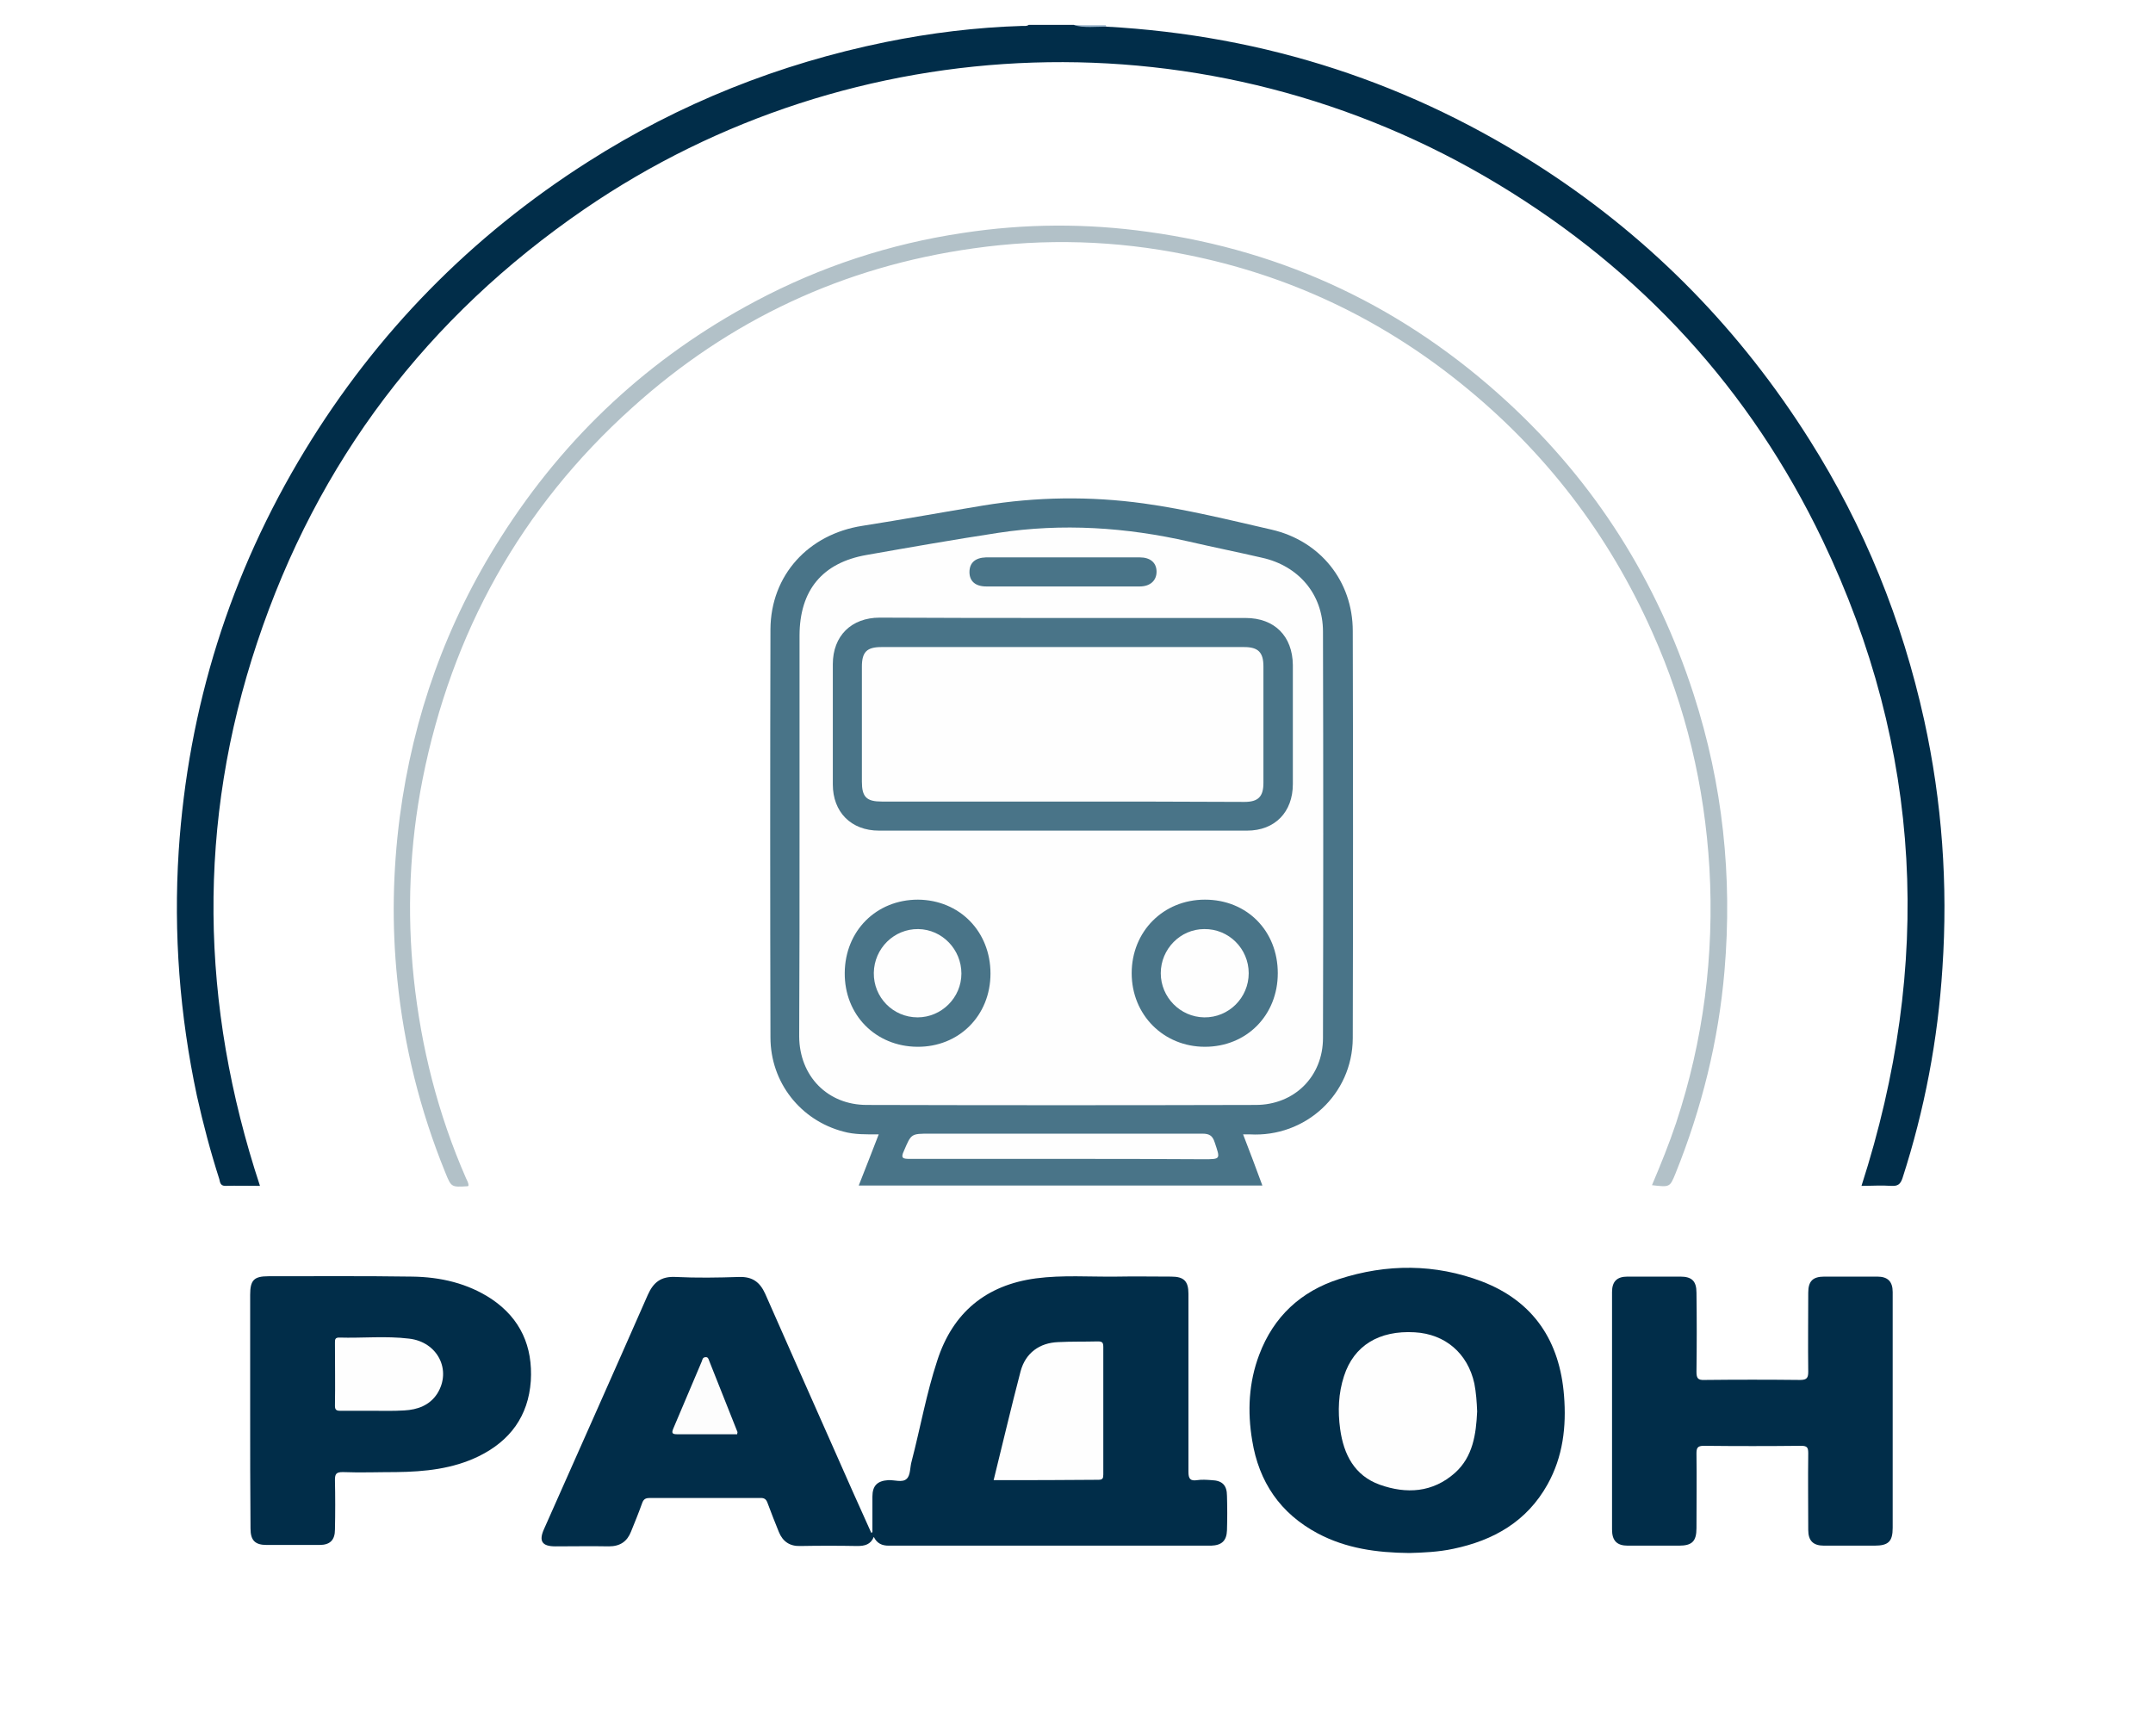
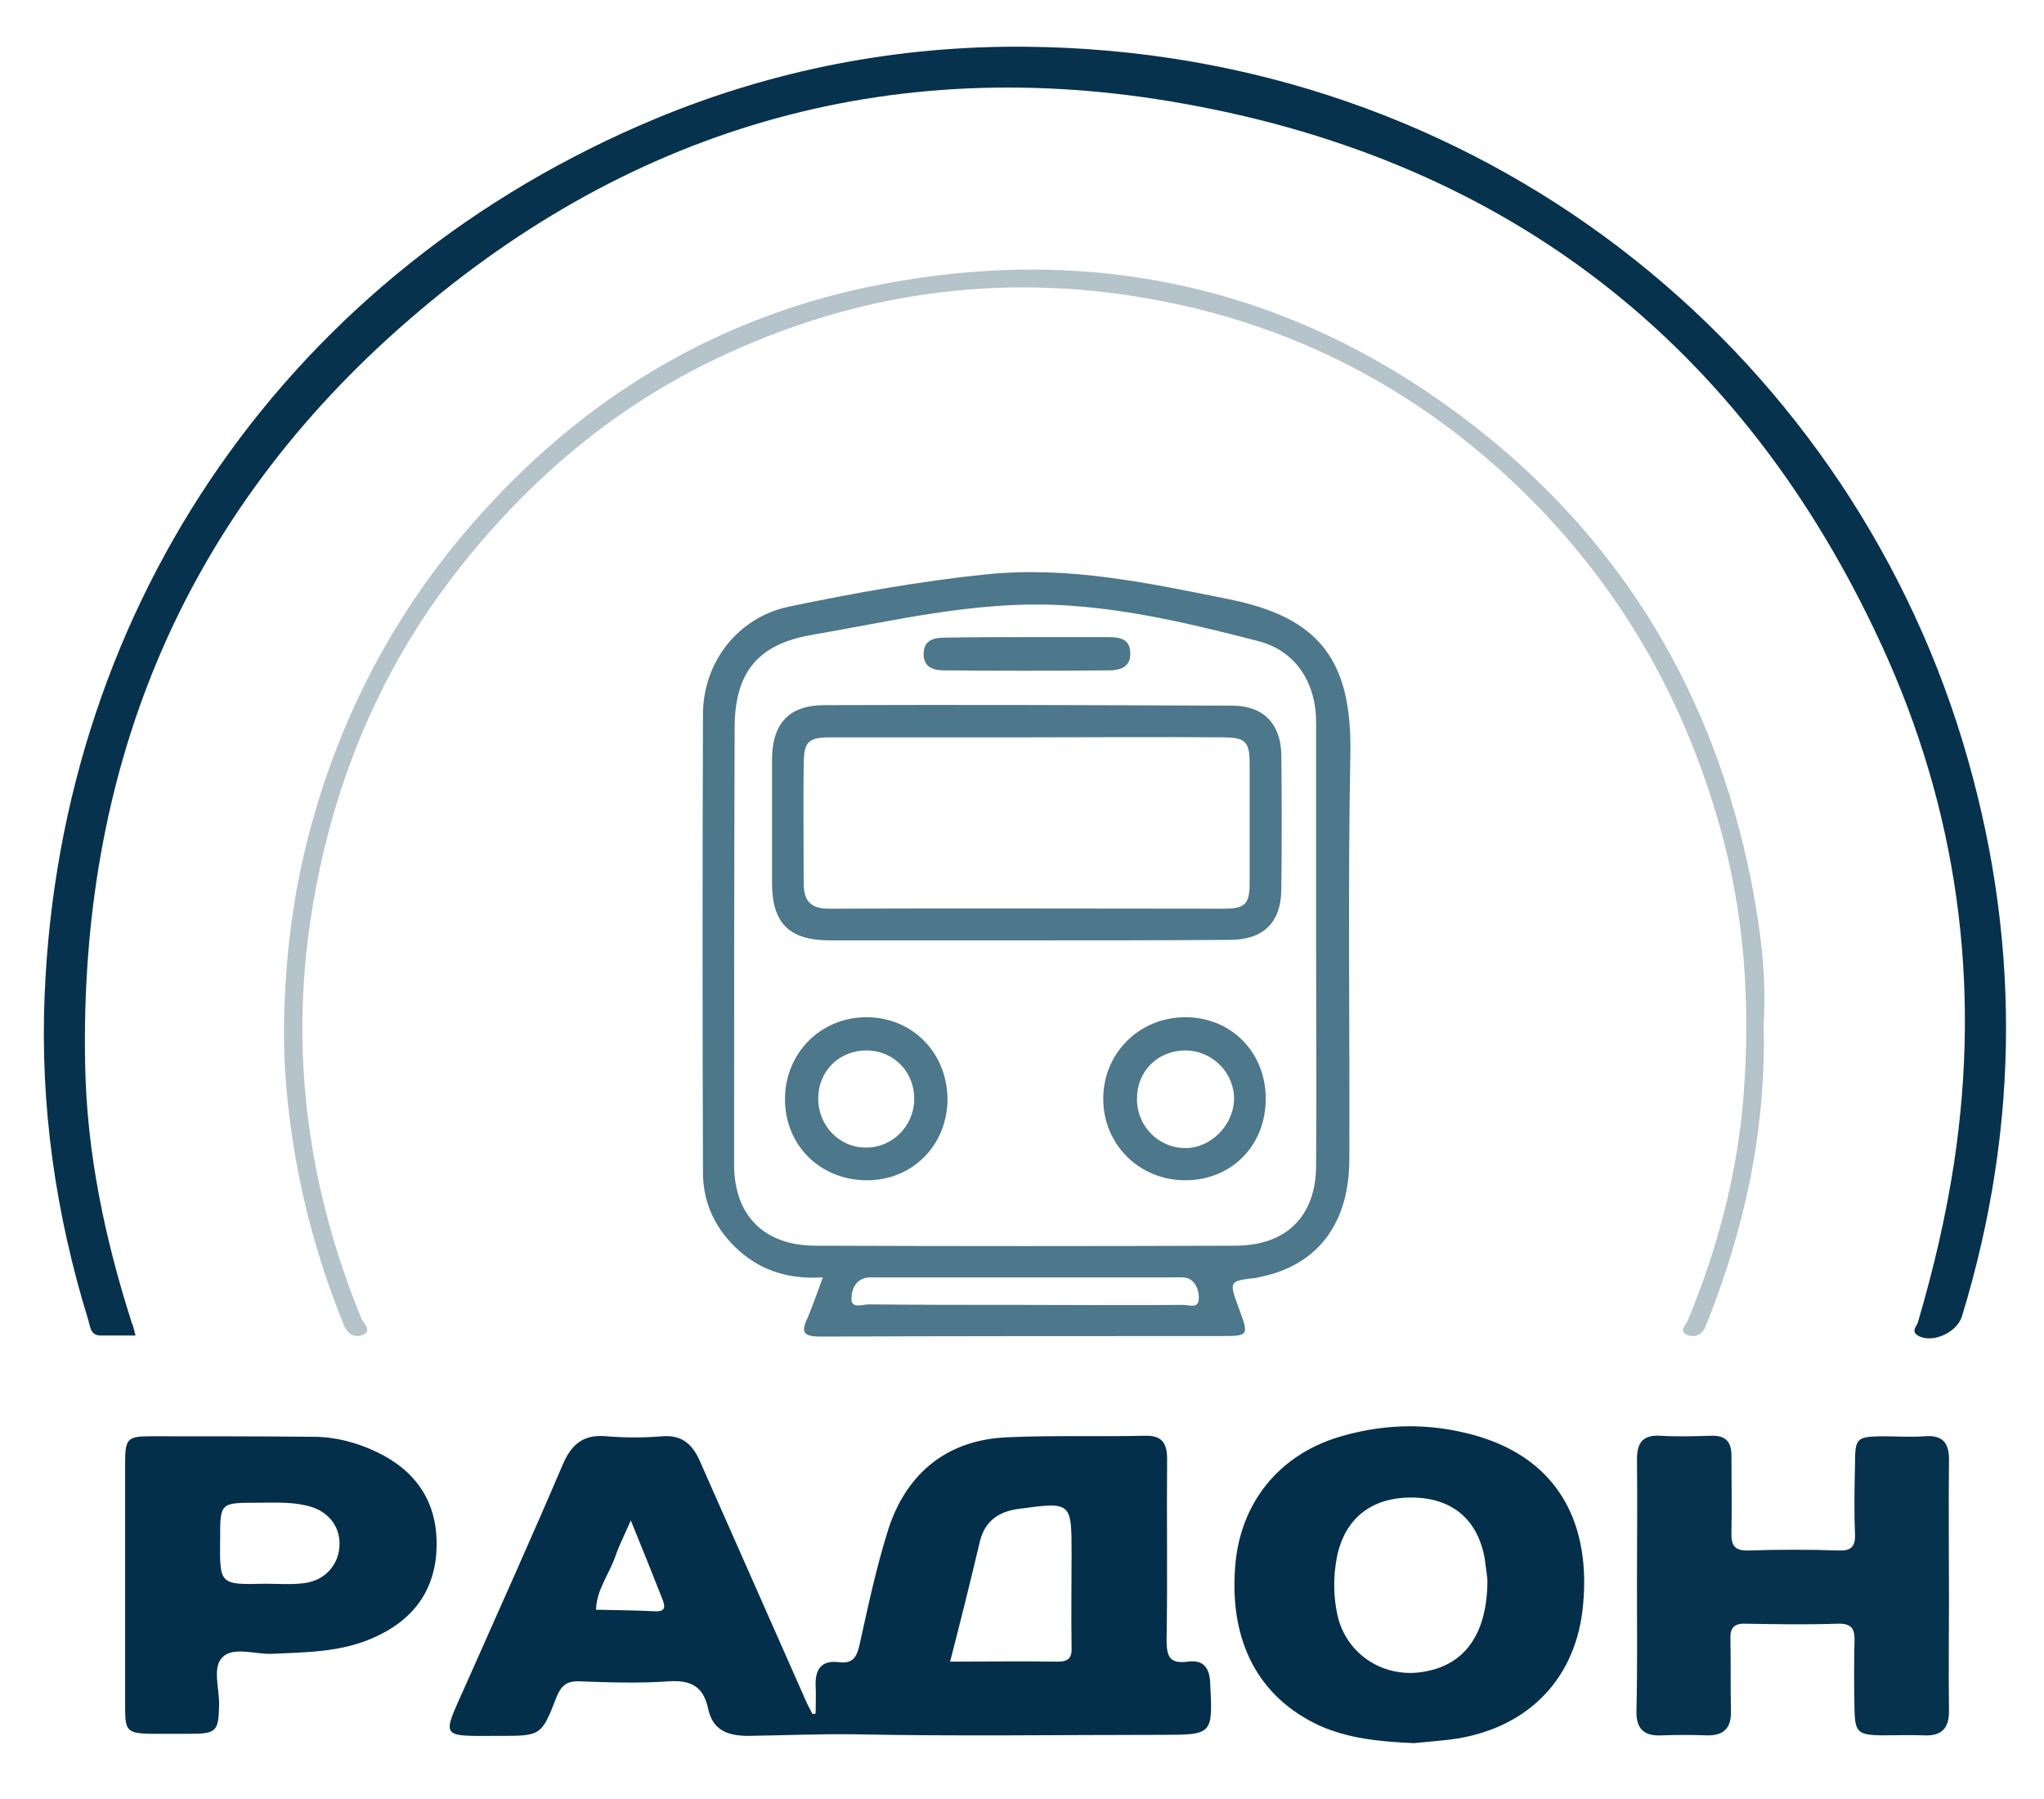
- <svg xmlns="http://www.w3.org/2000/svg" version="1.1" id="Слой_1" x="0px" y="0px" viewBox="0 0 614.5 495.5" style="enable-background:new 0 0 614.5 495.5;" xml:space="preserve">
+ <svg xmlns="http://www.w3.org/2000/svg" version="1.1" id="Слой_1" x="0px" y="0px" viewBox="0 0 393.7 346.3" style="enable-background:new 0 0 393.7 346.3;" xml:space="preserve">
  <g>
-     <path style="fill:#012D49;" d="M315.7,7.6c45.5,2.5,87.3,16.1,125.4,41c30.7,20.1,55.8,45.9,75.4,77c15.6,24.7,26.4,51.4,32.7,80   c5.1,23.3,6.8,46.9,5.2,70.7c-1.3,20.5-5.1,40.5-11.4,60c-0.6,1.8-1.4,2.3-3.2,2.2c-2.8-0.2-5.6,0-8.5,0   c20.3-63,17.5-124.5-11.1-184.3c-20.6-43-51.7-76.9-92.6-101.6C345.2,2.8,243.1,7.4,166.8,59.7c-44.9,30.8-76.2,72-93.4,123.7   C56.2,235,57.1,286.7,74.2,338.5c-3.4,0-6.6-0.1-9.9,0c-1.4,0-1.5-1-1.7-1.9c-2.5-7.8-4.6-15.7-6.4-23.8c-4.9-23-6.7-46.3-5.2-69.8   c2.7-41,14.6-79.2,36-114.4c20.5-33.7,47.5-61.2,80.8-82.4c26.2-16.7,54.6-28,85-34.2c12.8-2.6,25.8-4.2,39-4.6   c0.6,0,1.3,0.1,1.8-0.3c4.3,0,8.6,0,12.9,0C309.6,7.9,312.7,7.1,315.7,7.6z" />
-     <path style="fill:#9BB4CA;" d="M315.7,7.6c-3.1,0-6.1,0.4-9.2-0.4c3,0,6.1,0,9.1,0C315.7,7.4,315.7,7.5,315.7,7.6z" />
-     <path style="fill:#012D49;" d="M249,437.4c0-3.4,0-6.8,0-10.2c0-3.1,1.4-4.5,4.5-4.7c1.8-0.1,4.1,0.8,5.3-0.4c1.1-1,0.9-3.3,1.4-5   c2.5-9.6,4.2-19.3,7.3-28.7c4.4-13.7,13.9-21.6,28.2-23.5c7.6-1,15.3-0.4,23-0.5c5.2-0.1,10.4,0,15.6,0c3.6,0,4.9,1.3,4.9,4.9   c0,16.9,0,33.9,0,50.8c0,2,0.5,2.7,2.5,2.4c1.3-0.2,2.7-0.1,4.1,0c3,0.1,4.4,1.4,4.4,4.5c0.1,3.3,0.1,6.6,0,9.8   c-0.1,3-1.5,4.3-4.5,4.4c-30.7,0-61.4,0-92.1,0c-1.8,0-3.3-0.6-4.2-2.5c-0.9,2.2-2.6,2.6-4.7,2.6c-5.4-0.1-10.9-0.1-16.3,0   c-3,0.1-5-1.3-6.1-4c-1.1-2.7-2.2-5.5-3.2-8.2c-0.4-1.2-1-1.6-2.3-1.5c-10.5,0-20.9,0-31.4,0c-1.1,0-1.7,0.3-2.1,1.4   c-1,2.8-2.1,5.5-3.2,8.2c-1.1,2.8-3.1,4.2-6.3,4.2c-5.1-0.1-10.2,0-15.3,0c-3.8,0-4.8-1.5-3.2-5c9.9-22.3,19.8-44.5,29.6-66.8   c1.6-3.6,3.8-5.3,7.9-5.1c6.1,0.3,12.1,0.2,18.2,0c3.8-0.1,5.9,1.5,7.4,4.8c6.5,14.8,13.1,29.6,19.6,44.3c3.5,8,7.1,16,10.7,24   C248.7,437.4,248.9,437.4,249,437.4z" />
-     <path style="fill:#497488;" d="M245.1,338.4c1.9-4.9,3.8-9.6,5.7-14.6c-3.6,0-6.9,0.1-10.1-0.8c-12.2-3.2-20.8-14-20.8-26.9   c-0.1-38.8-0.1-77.7,0-116.5c0.1-15.4,10.8-27.1,26.2-29.5c11.5-1.8,23-3.9,34.5-5.8c15.2-2.5,30.5-2.7,45.8-0.6   c12.3,1.7,24.4,4.7,36.6,7.5c13.8,3.2,23.1,14.7,23.1,28.9c0.1,38.8,0.1,77.5,0,116.3c-0.1,16-13.5,28.3-29.4,27.4   c-0.5,0-1.1,0-1.9,0c1.9,4.9,3.7,9.7,5.5,14.6C321.9,338.4,283.6,338.4,245.1,338.4z" />
-     <path style="fill:#012D49;" d="M402.2,443.3c-9.3-0.1-18-1.3-26.1-5.6c-10.7-5.7-16.8-14.7-18.7-26.5c-1.4-8.3-1-16.6,2-24.5   c4.1-10.9,11.9-18.1,22.8-21.6c13.6-4.4,27.4-4.4,40.8,0.7c14.8,5.7,22.2,17.1,23.4,32.6c0.7,8.8-0.3,17.4-4.7,25.3   c-5.9,10.6-15.4,16-26.9,18.4C410.6,443,406.2,443.2,402.2,443.3z" />
-     <path style="fill:#012D49;" d="M540.2,402.8c0,11.1,0,22.2,0,33.3c0,3.9-1.2,5.1-5.2,5.1c-4.8,0-9.6,0-14.4,0   c-3.1,0-4.5-1.4-4.5-4.5c0-7.3-0.1-14.5,0-21.8c0-1.6-0.2-2.2-2-2.2c-9.3,0.1-18.5,0.1-27.8,0c-1.8,0-2.1,0.6-2.1,2.2   c0.1,7.1,0,14.2,0,21.3c0,3.8-1.3,5-5,5c-4.9,0-9.7,0-14.6,0c-3.1,0-4.5-1.4-4.5-4.6c0-22.6,0-45.2,0-67.8c0-3,1.4-4.4,4.4-4.4   c5,0,10.1,0,15.1,0c3.3,0,4.6,1.3,4.6,4.6c0.1,7.5,0.1,15,0,22.5c0,1.8,0.3,2.5,2.3,2.4c9.1-0.1,18.2-0.1,27.3,0   c2,0,2.3-0.7,2.3-2.4c-0.1-7.5,0-15,0-22.5c0-3.3,1.3-4.6,4.6-4.6c5,0,10.1,0,15.1,0c3,0,4.4,1.4,4.4,4.4   C540.2,380.1,540.2,391.4,540.2,402.8z" />
-     <path style="fill:#012D49;" d="M71.4,402.7c0-11,0-22,0-33.1c0-4.2,1.1-5.3,5.2-5.3c13.7,0,27.3-0.1,41,0.1   c8.1,0.1,15.9,1.9,22.7,6.4c8.3,5.6,11.8,13.6,11.2,23.4c-0.7,10-5.9,17.1-14.9,21.5c-7.4,3.6-15.4,4.4-23.5,4.5   c-5.1,0-10.2,0.2-15.3,0c-1.9,0-2.2,0.6-2.2,2.3c0.1,4.7,0.1,9.4,0,14.1c0,3-1.4,4.4-4.4,4.4c-5,0-10.1,0-15.1,0   c-3.3,0-4.6-1.3-4.6-4.7C71.4,425.2,71.4,413.9,71.4,402.7z" />
-     <path style="fill:#B2C1C8;" d="M471.5,338.3c2.5-5.9,4.9-11.8,6.9-17.8c7.8-23.6,10.9-47.8,9.5-72.7c-1.4-23.4-6.7-45.9-16.3-67.3   c-12.5-28.1-30.7-51.8-54.7-71.1c-23.1-18.6-49.2-30.9-78.3-36.7c-20.1-4.1-40.4-4.7-60.8-1.8c-37.1,5.2-69.6,20.4-97.4,45.5   c-31.8,28.6-51.5,64.2-59.8,106.1c-3.7,18.8-4.5,37.7-2.5,56.8c2.1,19.7,6.9,38.7,14.9,57c0.3,0.7,0.8,1.4,0.7,2.2   c-0.1,0-0.2,0.1-0.2,0.1c-4.7,0.3-4.7,0.3-6.4-3.9c-7.2-17.7-11.8-36.1-13.7-55.1c-1.6-15.5-1.3-30.9,0.7-46.4   c3.8-28.8,13.3-55.4,28.9-79.9c18.3-28.8,42.5-51.3,72.6-67.3c18.6-9.9,38.4-16.4,59.2-19.5c17.6-2.7,35.3-2.8,53-0.3   c39.2,5.4,73.4,21.8,102.4,48.5c25.1,23.1,42.7,51,53.2,83.5c8.3,25.7,11.1,52,8.8,78.9c-1.7,20-6.5,39.3-14,57.9   C476.6,338.9,476.6,338.9,471.5,338.3z" />
-     <path style="fill:#FEFEFE;" d="M283.6,422.5c2.6-10.5,5-20.8,7.7-31.1c1.4-5.2,5.4-8.1,10.7-8.3c3.7-0.2,7.5-0.1,11.3-0.2   c1.3,0,1.6,0.3,1.6,1.6c0,12.1,0,24.3,0,36.4c0,1.1-0.2,1.5-1.4,1.5C303.6,422.5,293.8,422.5,283.6,422.5z" />
-     <path style="fill:#FDFDFD;" d="M210.4,409.4c-5.7,0-11.5,0-17.2,0c-1.5,0-1.5-0.5-1-1.7c2.7-6.4,5.4-12.7,8.1-19.1   c0.2-0.5,0.2-1.1,1-1.2c0.8-0.1,0.9,0.5,1.1,1c2.7,6.8,5.4,13.6,8.1,20.4C210.5,408.9,210.4,409.1,210.4,409.4z" />
-     <path style="fill:#FEFEFE;" d="M228.2,237.8c0-18.8,0-37.5,0-56.3c0-13,6.5-20.9,19.2-23.1c12.5-2.2,25-4.4,37.5-6.3   c18.3-2.8,36.5-1.6,54.5,2.5c6.9,1.6,13.9,3,20.8,4.6c10.4,2.3,17.4,10.4,17.4,21.1c0.1,38.7,0.1,77.3,0,116   c0,11-8.2,19.1-19.2,19.1c-37,0.1-74,0.1-111,0c-11.2,0-19.2-8.2-19.3-19.5C228.2,276.5,228.2,257.2,228.2,237.8z" />
-     <path style="fill:#FEFEFE;" d="M302.7,330.8c-14.4,0-28.7,0-43.1,0c-1.9,0-2.6-0.2-1.6-2.3c2.1-4.9,2-4.9,7.4-4.9   c25.9,0,51.9,0,77.8,0c2,0,2.9,0.6,3.5,2.5c1.6,4.8,1.8,4.8-3.2,4.8C329.8,330.8,316.2,330.8,302.7,330.8z" />
-     <path style="fill:#FEFEFE;" d="M421.6,402.9c-0.3,6.5-1.2,12.9-6.3,17.5c-6.4,5.7-13.9,6.1-21.5,3.4c-7.2-2.6-10.3-8.6-11.3-15.9   c-0.7-5.1-0.5-10.2,1.1-15.1c2.8-8.7,10-13.1,20.2-12.5c8.7,0.5,15.1,6,17,14.6C421.3,397.5,421.5,400.2,421.6,402.9z" />
-     <path style="fill:#FEFEFE;" d="M106.2,402.7c-3,0-6.1,0-9.1,0c-1.1,0-1.5-0.3-1.5-1.4c0.1-6,0-12,0-18c0-0.9,0-1.5,1.2-1.5   c6.6,0.2,13.3-0.5,19.9,0.3c8.2,0.9,12.3,9,8.1,15.7c-2.2,3.4-5.7,4.6-9.4,4.8C112.2,402.8,109.2,402.7,106.2,402.7   C106.2,402.7,106.2,402.7,106.2,402.7z" />
-     <path style="fill:#497488;" d="M303.2,176.4c17.4,0,34.8,0,52.3,0c8.3,0,13.4,5.2,13.5,13.4c0,11.3,0,22.7,0,34   c0,8-5.1,13.3-13.1,13.3c-35,0-70,0-105,0c-8,0-13.2-5.3-13.2-13.2c0-11.4,0-22.8,0-34.3c0-8.1,5.3-13.3,13.4-13.3   C268.4,176.4,285.8,176.4,303.2,176.4z" />
-     <path style="fill:#497488;" d="M343.9,298.8c-11.8,0-20.9-9.1-20.9-21c0-11.9,9-21,20.9-21c12,0,20.8,8.9,20.8,21   C364.7,289.8,355.8,298.8,343.9,298.8z" />
-     <path style="fill:#497488;" d="M282.7,277.9c0,12-9,21-20.9,20.9c-11.9-0.1-20.8-9.1-20.7-21.1c0.1-12,9-20.9,20.9-20.9   C273.9,256.9,282.7,265.9,282.7,277.9z" />
-     <path style="fill:#497488;" d="M303.7,159.1c7.2,0,14.4,0,21.6,0c3,0,4.8,1.5,4.8,4.1c0,2.5-1.8,4.2-4.8,4.2c-14.6,0-29.2,0-43.8,0   c-3.1,0-4.8-1.5-4.8-4.1c0-2.6,1.6-4.1,4.7-4.2C288.8,159.1,296.3,159.1,303.7,159.1z" />
-     <path style="fill:#FEFEFE;" d="M303.2,228.8c-17.2,0-34.4,0-51.5,0c-4.4,0-5.7-1.3-5.7-5.7c0-10.9,0-21.9,0-32.8   c0-4.2,1.4-5.6,5.6-5.6c34.5,0,69,0,103.5,0c4,0,5.5,1.5,5.5,5.5c0,11.1,0,22.2,0,33.3c0,3.9-1.5,5.4-5.4,5.4   C337.9,228.8,320.5,228.8,303.2,228.8z" />
-     <path style="fill:#FEFEFE;" d="M356.4,277.8c0,7-5.7,12.7-12.7,12.6c-6.9-0.1-12.4-5.8-12.4-12.6c0-6.9,5.6-12.6,12.4-12.6   C350.7,265.1,356.4,270.8,356.4,277.8z" />
-     <path style="fill:#FEFEFE;" d="M249.4,277.7c0.1-7,5.8-12.6,12.7-12.5c6.8,0.1,12.3,5.8,12.3,12.7c0,6.9-5.7,12.5-12.5,12.5   C254.9,290.4,249.3,284.7,249.4,277.7z" />
+     <path style="fill:#07324D;" d="M26.1,257.2c-2.3,0-4.4,0-6.5,0c-2.2,0.1-2.2-1.7-2.6-3c-6.3-20.4-9.3-41.3-8.4-62.6   c3.1-75.8,47.6-139.6,117.8-168.8c22.7-9.4,46.5-14,71-13.8c87.9,0.7,157.6,58.2,180.6,133.7c11.2,36.9,11.2,73.8-0.1,110.8   c-1,3.2-5.8,5.3-8.5,3.7c-1.3-0.8-0.3-1.7,0-2.5c3-10.2,5.4-20.4,7-30.9c5.2-34.6,0.6-67.9-14-99.6c-26.6-57.8-71.8-93-134.2-104.2   c-57-10.3-108.2,4.9-151.5,43.4c-42.2,37.5-61.4,85.5-60.3,141.6c0.3,17,3.8,33.6,9,49.8C25.7,255.4,25.8,256.1,26.1,257.2z" />
+     <path style="fill:#042F4B;" d="M157.1,330c0-1.8,0.1-3.6,0-5.4c-0.1-3.1,1.1-4.9,4.4-4.5c2.5,0.3,3.4-0.6,4-3.1   c1.7-7.6,3.3-15.3,5.7-22.8c3.6-10.7,11.4-16.9,22.7-17.4c8.8-0.4,17.7-0.1,26.6-0.3c3.4-0.1,4.3,1.5,4.3,4.5   c-0.1,11.6,0.1,23.2-0.1,34.8c0,3.1,0.5,4.7,4.1,4.2c3-0.4,4.2,1.2,4.3,4.2c0.5,9.8,0.5,9.9-9.2,9.9c-19.7,0-39.4,0.3-59.1-0.1   c-6.9-0.1-13.7,0.2-20.6,0.3c-4.1,0-6.9-1.1-7.8-5.2c-0.9-4.3-3.3-5.6-7.6-5.3c-5.7,0.4-11.5,0.2-17.2,0c-2.4-0.1-3.5,0.8-4.4,3   c-2.9,7.5-3,7.5-11,7.5c-11.6,0-11.2,0.7-6.5-9.8c6.3-14.2,12.7-28.4,18.8-42.7c1.7-3.8,4-5.6,8.3-5.2c3.6,0.3,7.2,0.3,10.8,0   c3.9-0.3,5.9,1.7,7.3,5c6.6,15,13.3,30,19.9,45c0.5,1.2,1.1,2.4,1.7,3.5C156.7,330.1,156.9,330,157.1,330z M183,320   c7.3,0,14-0.1,20.7,0c2.1,0,2.8-0.7,2.7-2.8c-0.1-6,0-11.9,0-17.9c0-10.1,0-10.1-10.3-8.7c-3.7,0.5-6.3,2.3-7.3,6   C187,304.2,185.1,311.9,183,320z M121.5,292.8c-1.3,3-2.3,4.9-3,7c-1.2,3.4-3.6,6.4-3.7,10.2c3.7,0.1,7.4,0.1,11.1,0.3   c1.8,0.1,2.5-0.3,1.7-2.3C125.8,303.4,123.9,298.7,121.5,292.8z" />
+     <path style="fill:#4D778A;" d="M158.5,246c-6.4,0.4-11.7-1.2-16.1-5.1c-4.5-4-7-9.1-7-15.1c-0.1-29.4-0.1-58.8,0-88.2   c0-10.1,6.8-18.8,16.7-20.8c12.5-2.6,25.2-4.9,38-6.2c15.9-1.6,31.2,1.7,46.6,4.8c17.4,3.5,23.7,11.7,23.4,29.7   c-0.5,26-0.1,52.1-0.2,78.1c0,12.1-5.8,20-16.2,22.5c-0.6,0.1-1.2,0.3-1.8,0.4c-5.2,0.6-5.2,0.6-3.3,5.8c2,5.4,2,5.4-3.7,5.4   c-25.6,0-51.1,0-76.7,0.1c-3.1,0-4.2-0.5-2.6-3.7C156.6,251.3,157.4,248.9,158.5,246z M253.5,182.1c0-14.3,0-28.7,0-43   c0-7.6-3.9-13.7-11-15.6c-12.8-3.3-25.6-6.4-38.9-7c-16.1-0.7-31.7,3.1-47.4,5.8c-10.3,1.8-14.7,7.3-14.7,17.9   c-0.1,28-0.1,56.1-0.1,84.1c0,9.8,5.8,15.6,15.7,15.6c26.9,0.1,53.9,0.1,80.8,0c9.9,0,15.6-5.7,15.6-15.5   C253.6,210.2,253.5,196.2,253.5,182.1z M196.8,251.3C196.8,251.3,196.8,251.3,196.8,251.3c10.4,0,20.7,0.1,31.1,0   c1.1,0,2.9,0.8,3-1.1c0.1-1.4-0.4-3.1-1.8-3.9c-0.8-0.4-1.9-0.3-2.9-0.3c-19,0-37.9,0-56.9,0c-0.6,0-1.2,0-1.9,0   c-2.6,0.2-3.4,2.3-3.4,4.2c0,1.9,2.2,1,3.3,1C177.1,251.3,187,251.3,196.8,251.3z" />
+     <path style="fill:#042F4B;" d="M272.3,335.7c-6.7-0.3-12.6-0.9-18.2-3.4c-11.6-5.4-17.3-16-16.2-30.5c0.9-12.3,8.4-21.6,20.1-25.1   c7.8-2.3,15.6-2.7,23.6-0.9c19.1,4.2,25.1,18.3,23.2,34.4c-1.7,14-11.4,23-25.4,24.8C276.9,335.3,274.2,335.5,272.3,335.7z    M286.5,304.2c-0.1-0.7-0.3-2.3-0.5-3.9c-1.3-7.6-6.2-11.8-13.9-11.9c-7.9-0.1-13.1,4-14.6,11.5c-0.7,3.7-0.7,7.4,0.1,11.1   c1.7,7.7,9.1,12.4,16.9,10.9C282.3,320.5,286.5,314.5,286.5,304.2z" />
+     <path style="fill:#07324D;" d="M315.3,305c0-8,0.1-15.9,0-23.9c0-3.3,1.1-4.8,4.6-4.6c3.2,0.2,6.5,0.1,9.7,0   c2.8-0.1,3.9,1.2,3.9,3.8c0,4.9,0.1,9.7,0,14.6c-0.1,2.7,0.5,3.8,3.4,3.7c5.7-0.2,11.5-0.2,17.2,0c2.4,0.1,3.3-0.7,3.2-3.2   c-0.2-4.5-0.1-9,0-13.4c0-5.1,0.3-5.3,5.2-5.4c2.7,0,5.5,0.2,8.2,0c3.7-0.3,4.8,1.5,4.7,4.9c-0.1,8.8,0,17.7,0,26.5   c0,7.1-0.1,14.2,0,21.3c0.1,3.5-1.4,5.1-4.9,4.9c-2.7-0.1-5.5,0-8.2,0c-4.4-0.1-5-0.6-5.1-4.9c-0.1-4.4-0.1-8.7,0-13.1   c0.1-2.5-0.5-3.6-3.3-3.5c-5.9,0.2-11.7,0.1-17.6,0c-2.3-0.1-3.1,0.8-3,3c0.1,4.6,0,9.2,0.1,13.8c0.1,3.3-1.4,4.8-4.7,4.7   c-2.9-0.1-5.7-0.1-8.6,0c-3.5,0.2-5-1.3-4.9-4.8C315.4,321.2,315.3,313.1,315.3,305z" />
+     <path style="fill:#042F4B;" d="M24.1,305.1c0-7.8,0-15.7,0-23.5c0-4.5,0.5-5,4.8-5c10.5,0,20.9,0,31.4,0.1c4.3,0,8.4,1.1,12.2,2.9   c7.6,3.6,11.7,9.6,11.6,18c-0.1,8.6-4.5,14.5-12.4,17.9c-6.2,2.7-12.8,2.7-19.4,3c-3.2,0.1-7.3-1.4-9.4,0.6c-2.1,2-0.6,6.1-0.7,9.3   c-0.1,5-0.5,5.5-5.6,5.5c-2.5,0-5,0-7.5,0c-4.5-0.1-5-0.5-5-4.9c0-8,0-15.9,0-23.9C24.2,305.1,24.1,305.1,24.1,305.1z M51,305   c2.5,0,5,0.2,7.5-0.1c4.2-0.5,6.9-3.7,6.9-7.6c0-3.7-2.5-6.6-6.6-7.4c-3.1-0.7-6.2-0.5-9.3-0.5c-7.1,0-7.1,0-7.1,7   C42.3,305.2,42.3,305.2,51,305z" />
+     <path style="fill:#B5C3CA;" d="M339.7,197.1c0.5,20.5-3.6,39-10.6,56.9c-0.2,0.6-0.5,1.1-0.7,1.7c-0.7,1.5-2.1,1.9-3.4,1.4   c-1.7-0.7-0.3-1.9,0.1-2.8c5.7-13.8,9.5-28.1,10.7-42.9c1.4-17.8,0.3-35.5-4.7-52.8c-7-24.6-19.4-46-37.7-63.9   c-20.2-19.7-44.3-32.3-72.2-37.2c-28.8-5.1-56.5-1.1-82.9,11.4c-20,9.5-36.5,23.5-50.2,41c-15.4,19.7-24.4,42.1-28.2,66.6   c-4.1,26.7-0.5,52.5,9.7,77.4c0.4,1,2.1,2.3,0.4,3.1c-1.6,0.8-3.1-0.1-3.8-1.9c-4.3-10.6-7.5-21.6-9.4-32.9   c-1.4-8.2-2.2-16.6-2.1-24.8c0.2-13.1,1.8-26,5.3-38.6c6.2-22.6,17.1-42.6,32.8-60c21.6-24,48.3-39.2,80-44.6   c41.1-7.1,78.7,2.4,111.6,28.2c28.3,22.2,45.7,51.5,52.8,86.8C339.1,178.6,340.3,188.4,339.7,197.1z" />
+     <path style="fill:#4D778A;" d="M197.7,181.1c-12.6,0-25.2,0-37.8,0c-7.9,0-11.2-3.3-11.2-11.1c0-7.9,0-15.7,0-23.6   c0-7,3.2-10.6,10.1-10.6c26.2-0.1,52.4,0,78.6,0.1c6,0,9.4,3.6,9.4,9.7c0.1,8.6,0.1,17.2,0,25.8c-0.1,6.3-3.5,9.6-9.9,9.6   C223.9,181.1,210.8,181.1,197.7,181.1z M197.8,142c-12.6,0-25.2,0-37.8,0c-4.3,0-5.1,0.8-5.2,4.9c-0.1,7.7,0,15.4,0,23.2   c0,3.5,1.4,4.9,4.9,4.9c25.3-0.1,50.6,0,75.9,0c4.2,0,5.1-0.8,5.1-5c0-7.6,0-15.2,0-22.8c0-4.4-0.8-5.2-5.2-5.2   C223,141.9,210.4,142,197.8,142z" />
+     <path style="fill:#4D778A;" d="M243.8,211.6c0,9-6.6,15.7-15.5,15.7c-8.8,0-15.7-6.8-15.8-15.5c-0.1-8.9,6.9-15.9,15.8-15.9   C237.2,195.9,243.8,202.7,243.8,211.6z M219,211.5c-0.1,5.3,4.1,9.6,9.3,9.6c4.9,0,9.2-4.3,9.4-9.3c0.1-5.2-4.2-9.5-9.4-9.5   C223,202.3,219,206.3,219,211.5z" />
+     <path style="fill:#4D778A;" d="M167,227.3c-8.9,0-15.7-6.6-15.8-15.4c-0.1-9,6.8-16,15.7-16c8.8,0,15.5,6.8,15.6,15.7   C182.5,220.5,175.8,227.3,167,227.3z M176.1,211.8c0.1-5.2-3.8-9.4-9-9.5c-5.4-0.1-9.5,3.9-9.5,9.3c0,5.2,4.1,9.4,9.1,9.4   C171.8,221.1,176,216.9,176.1,211.8z" />
+     <path style="fill:#4D778A;" d="M198.2,122.7c5.1,0,10.2,0,15.3,0c2.1,0,4.2,0.3,4.2,3.1c0.1,2.7-2,3.3-4.1,3.3   c-10.6,0.1-21.2,0.1-31.8,0c-2,0-3.9-0.6-3.9-3.1c0-2.7,1.9-3.2,4.1-3.2C187.5,122.7,192.8,122.7,198.2,122.7z" />
  </g>
</svg>
